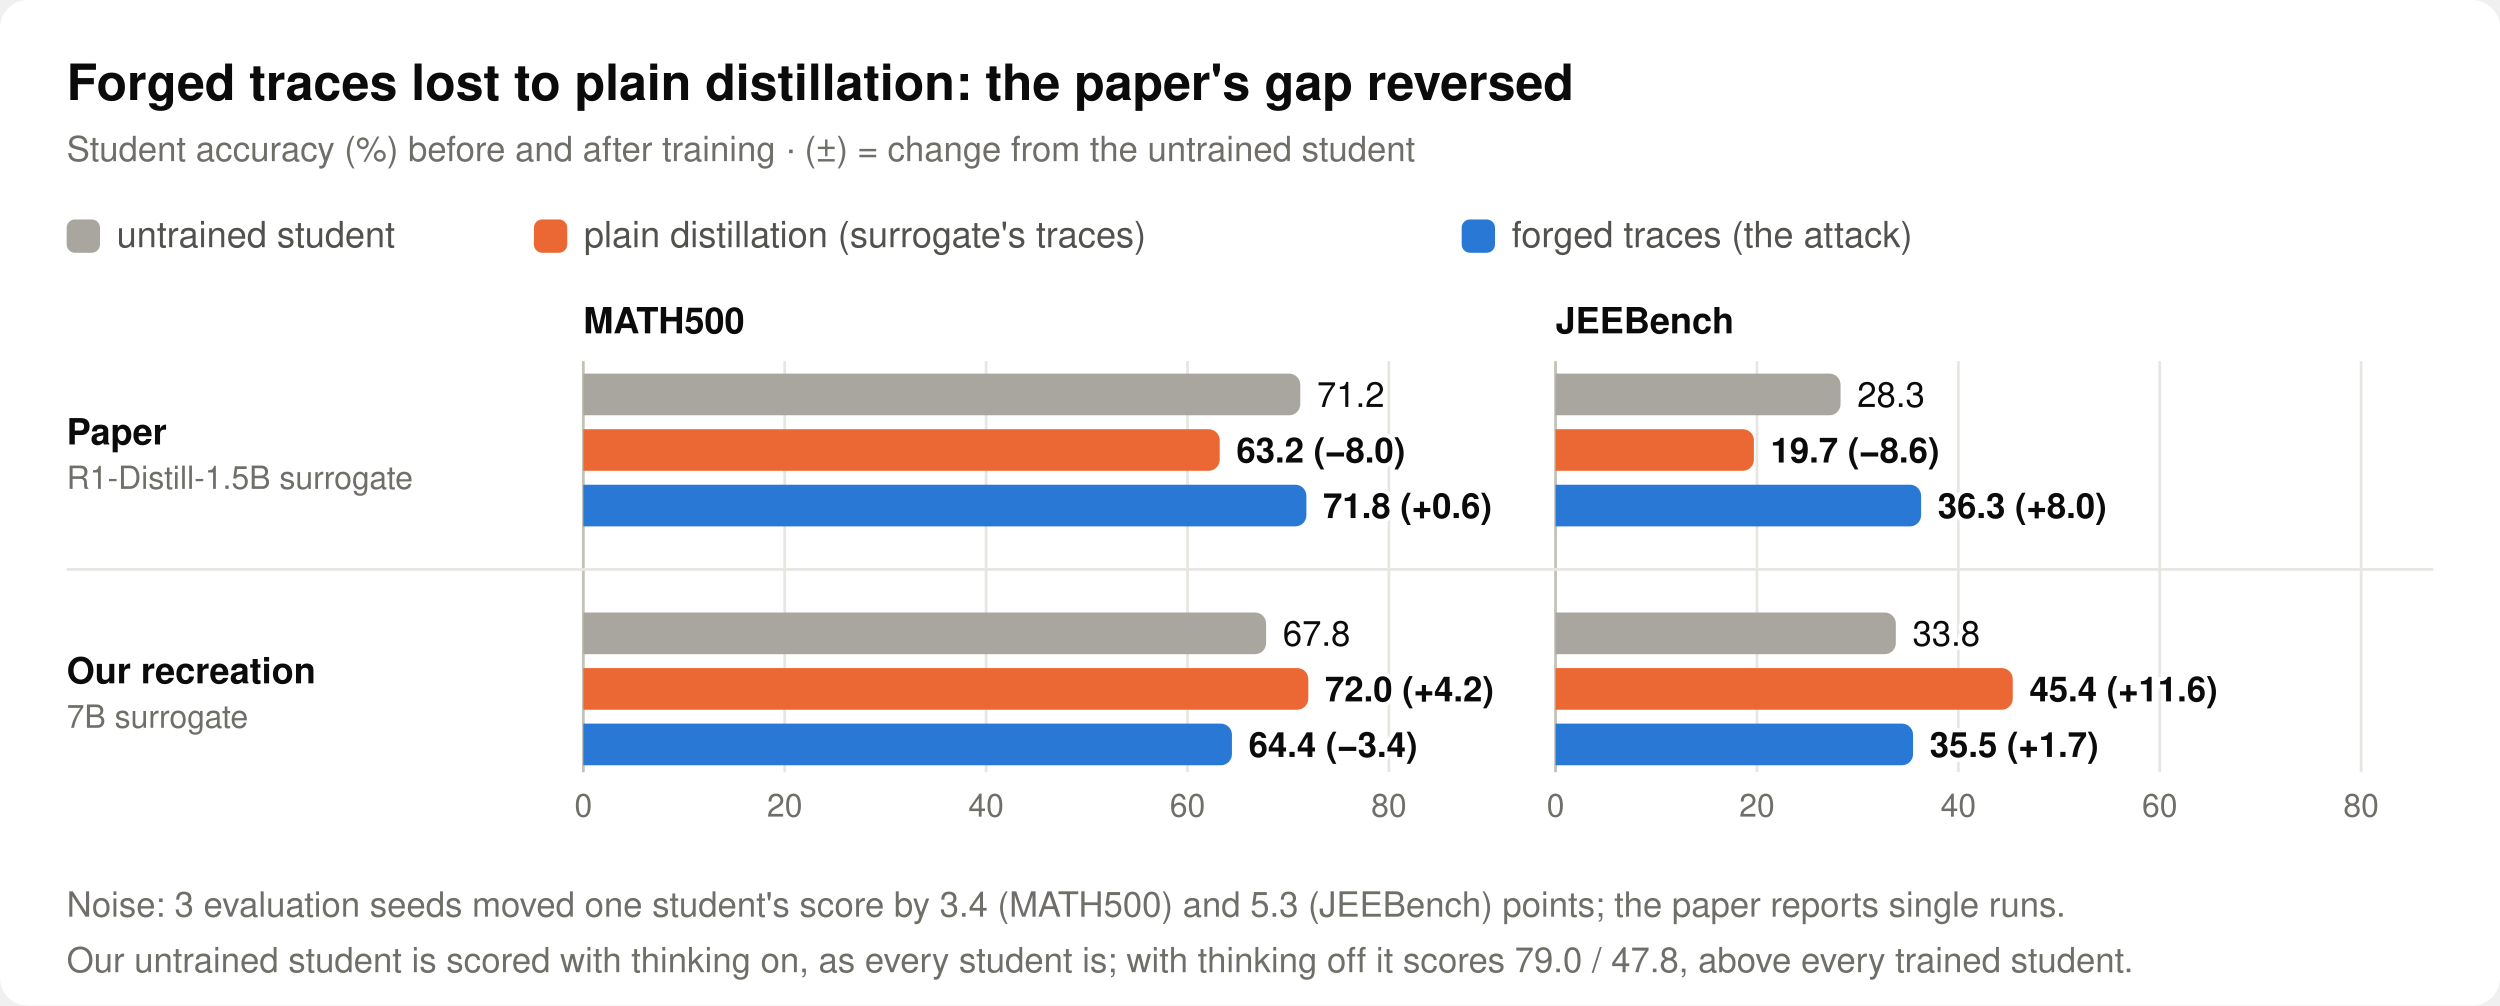
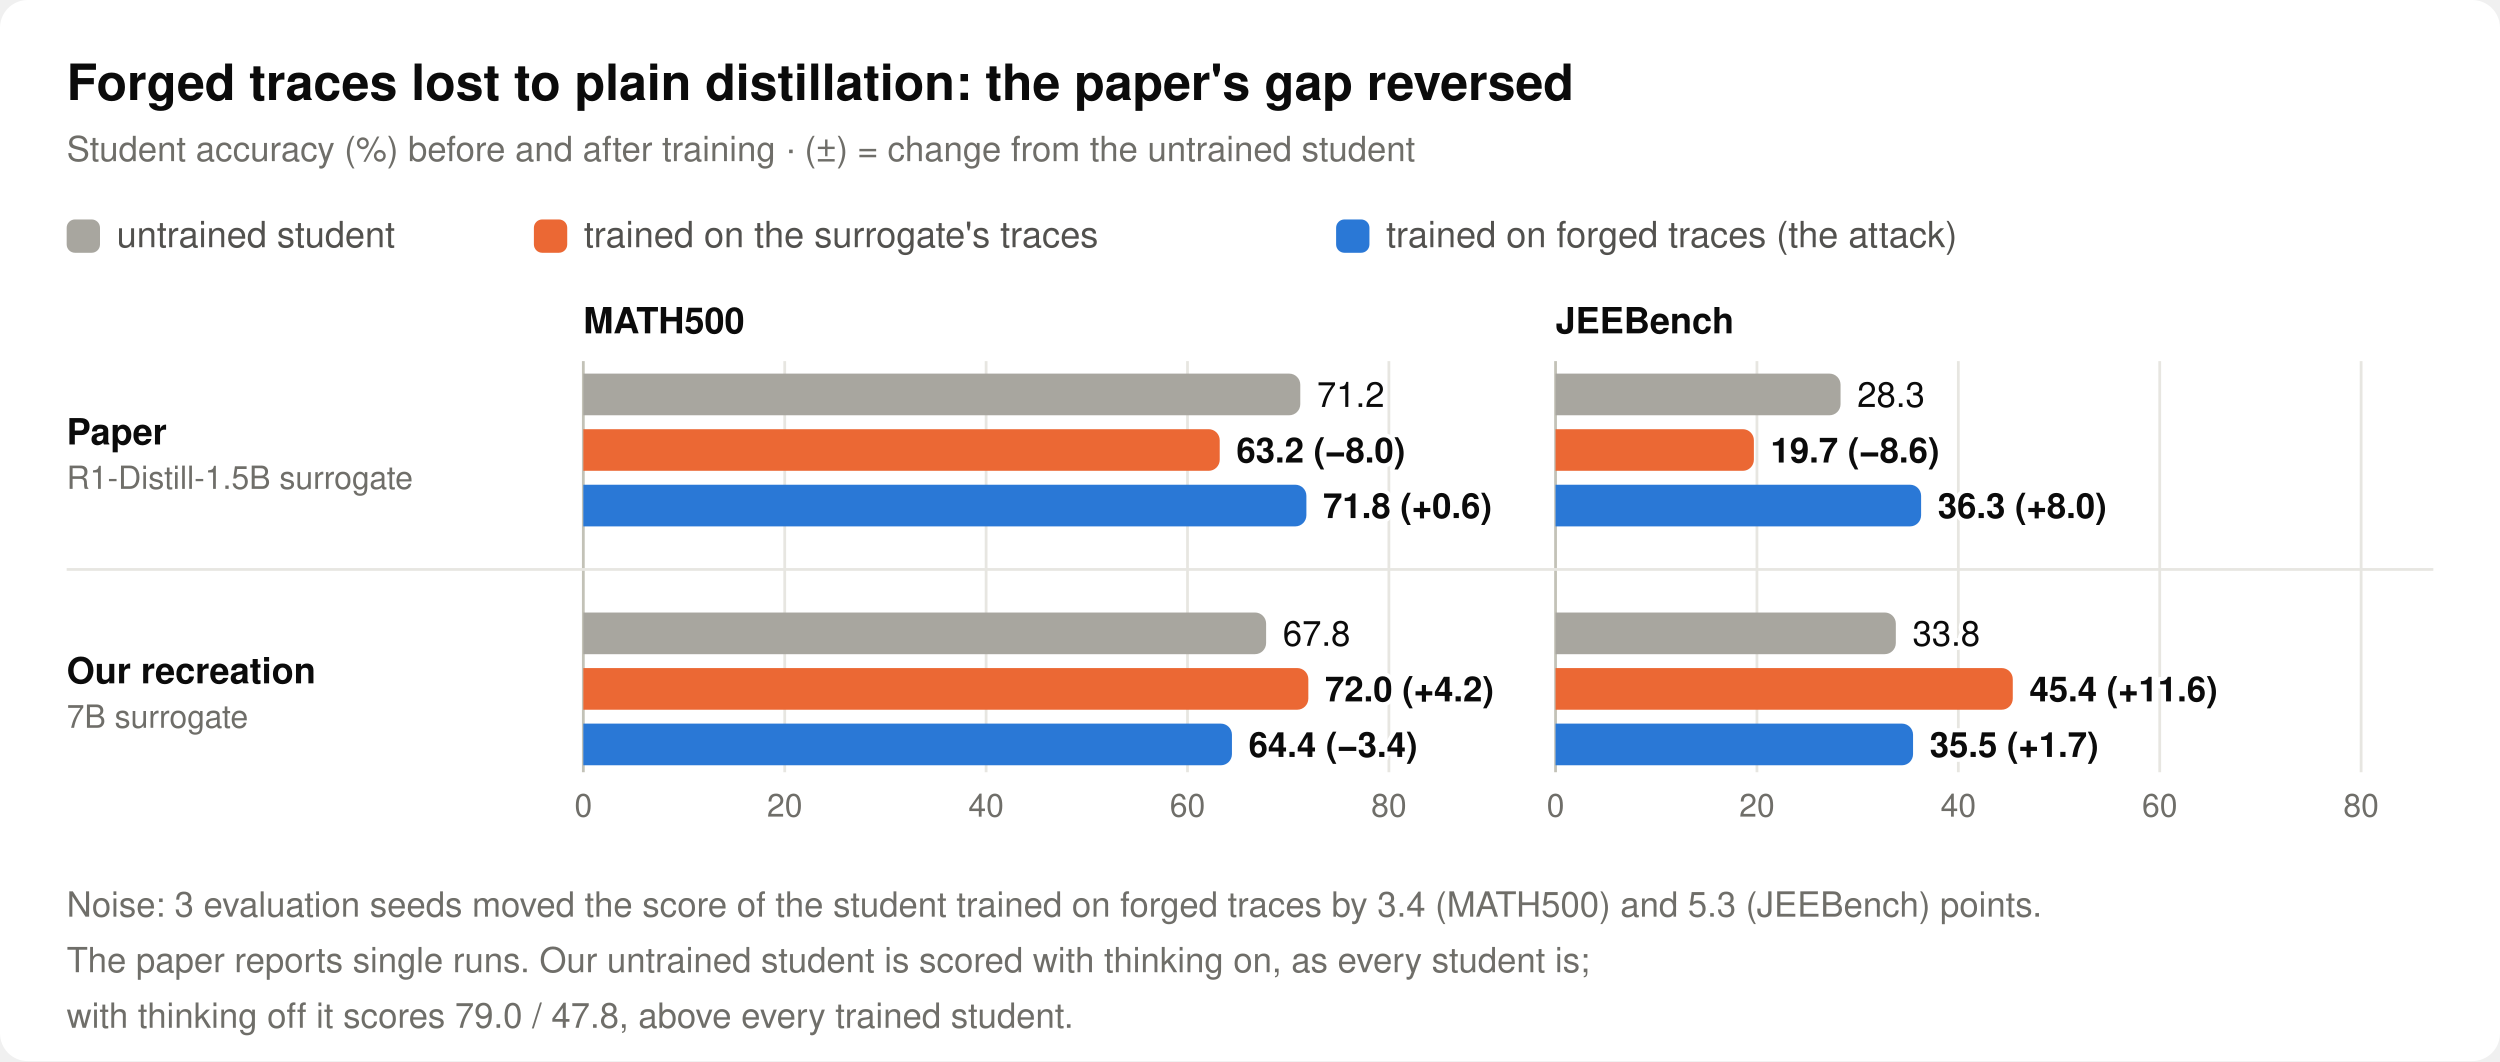
- <svg xmlns="http://www.w3.org/2000/svg" width="900" height="362" viewBox="0 0 900 362" role="img" aria-label="Untrained student vs plain distillation vs forged traces, paper and our recreation">
-   <rect x="0.0" y="0.0" width="900.0" height="362.0" rx="10" fill="#ffffff" />
+ <svg xmlns="http://www.w3.org/2000/svg" width="900" height="382" viewBox="0 0 900 382" role="img" aria-label="Untrained student vs plain distillation vs forged traces, paper and our recreation">
+   <rect x="0.0" y="0.0" width="900.0" height="382.0" rx="10" fill="#ffffff" />
  <text x="24.0" y="36.0" font-family="system-ui, -apple-system, &quot;Segoe UI&quot;, Helvetica, Arial, sans-serif" font-size="18" fill="#0b0b0b" text-anchor="start" font-weight="700" style="">Forged traces lost to plain distillation: the paper's gap reversed</text>
  <text x="24.0" y="58.0" font-family="system-ui, -apple-system, &quot;Segoe UI&quot;, Helvetica, Arial, sans-serif" font-size="12.5" fill="#6f6e69" text-anchor="start" font-weight="normal" style="">Student accuracy (%) before and after training · (±) = change from the untrained student</text>
  <rect x="24.0" y="79.0" width="12.0" height="12.0" rx="3" fill="#a8a69f" />
  <text x="42.0" y="89.0" font-family="system-ui, -apple-system, &quot;Segoe UI&quot;, Helvetica, Arial, sans-serif" font-size="13" fill="#52514e" text-anchor="start" font-weight="normal" style="">untrained student</text>
  <rect x="192.2" y="79.0" width="12.0" height="12.0" rx="3" fill="#eb6834" />
-   <text x="210.2" y="89.0" font-family="system-ui, -apple-system, &quot;Segoe UI&quot;, Helvetica, Arial, sans-serif" font-size="13" fill="#52514e" text-anchor="start" font-weight="normal" style="">plain distillation (surrogate's traces)</text>
-   <rect x="526.2" y="79.0" width="12.0" height="12.0" rx="3" fill="#2a78d6" />
-   <text x="544.2" y="89.0" font-family="system-ui, -apple-system, &quot;Segoe UI&quot;, Helvetica, Arial, sans-serif" font-size="13" fill="#52514e" text-anchor="start" font-weight="normal" style="">forged traces (the attack)</text>
+   <text x="210.2" y="89.0" font-family="system-ui, -apple-system, &quot;Segoe UI&quot;, Helvetica, Arial, sans-serif" font-size="13" fill="#52514e" text-anchor="start" font-weight="normal" style="">trained on the surrogate's traces</text>
+   <rect x="481.0" y="79.0" width="12.0" height="12.0" rx="3" fill="#2a78d6" />
+   <text x="499.0" y="89.0" font-family="system-ui, -apple-system, &quot;Segoe UI&quot;, Helvetica, Arial, sans-serif" font-size="13" fill="#52514e" text-anchor="start" font-weight="normal" style="">trained on forged traces (the attack)</text>
  <text x="210.0" y="120.0" font-family="system-ui, -apple-system, &quot;Segoe UI&quot;, Helvetica, Arial, sans-serif" font-size="13" fill="#0b0b0b" text-anchor="start" font-weight="700" style="">MATH500</text>
  <line x1="210.0" y1="130.0" x2="210.0" y2="278.0" stroke="#c3c2b7" stroke-width="1.0" />
  <text x="210.0" y="294.0" font-family="system-ui, -apple-system, &quot;Segoe UI&quot;, Helvetica, Arial, sans-serif" font-size="11.5" fill="#6f6e69" text-anchor="middle" font-weight="normal" style="font-variant-numeric: tabular-nums;">0</text>
  <line x1="282.5" y1="130.0" x2="282.5" y2="278.0" stroke="#e7e6e1" stroke-width="1.0" />
  <text x="282.5" y="294.0" font-family="system-ui, -apple-system, &quot;Segoe UI&quot;, Helvetica, Arial, sans-serif" font-size="11.5" fill="#6f6e69" text-anchor="middle" font-weight="normal" style="font-variant-numeric: tabular-nums;">20</text>
  <line x1="355.0" y1="130.0" x2="355.0" y2="278.0" stroke="#e7e6e1" stroke-width="1.0" />
  <text x="355.0" y="294.0" font-family="system-ui, -apple-system, &quot;Segoe UI&quot;, Helvetica, Arial, sans-serif" font-size="11.5" fill="#6f6e69" text-anchor="middle" font-weight="normal" style="font-variant-numeric: tabular-nums;">40</text>
  <line x1="427.5" y1="130.0" x2="427.5" y2="278.0" stroke="#e7e6e1" stroke-width="1.0" />
  <text x="427.5" y="294.0" font-family="system-ui, -apple-system, &quot;Segoe UI&quot;, Helvetica, Arial, sans-serif" font-size="11.5" fill="#6f6e69" text-anchor="middle" font-weight="normal" style="font-variant-numeric: tabular-nums;">60</text>
  <line x1="500.0" y1="130.0" x2="500.0" y2="278.0" stroke="#e7e6e1" stroke-width="1.0" />
  <text x="500.0" y="294.0" font-family="system-ui, -apple-system, &quot;Segoe UI&quot;, Helvetica, Arial, sans-serif" font-size="11.5" fill="#6f6e69" text-anchor="middle" font-weight="normal" style="font-variant-numeric: tabular-nums;">80</text>
  <path d="M210.0,134.5 H464.1 a4,4 0 0 1 4,4 V145.5 a4,4 0 0 1 -4,4 H210.0 Z" fill="#a8a69f" />
  <text x="474.1" y="146.5" font-family="system-ui, -apple-system, &quot;Segoe UI&quot;, Helvetica, Arial, sans-serif" font-size="12.5" fill="#0b0b0b" text-anchor="start" font-weight="400" style="font-variant-numeric: tabular-nums;" paint-order="stroke" stroke="#ffffff" stroke-width="3" stroke-linejoin="round">71.2</text>
  <path d="M210.0,154.5 H435.1 a4,4 0 0 1 4,4 V165.5 a4,4 0 0 1 -4,4 H210.0 Z" fill="#eb6834" />
  <text x="445.1" y="166.5" font-family="system-ui, -apple-system, &quot;Segoe UI&quot;, Helvetica, Arial, sans-serif" font-size="12.5" fill="#0b0b0b" text-anchor="start" font-weight="600" style="font-variant-numeric: tabular-nums;" paint-order="stroke" stroke="#ffffff" stroke-width="3" stroke-linejoin="round">63.2 (−8.0)</text>
  <path d="M210.0,174.5 H466.3 a4,4 0 0 1 4,4 V185.5 a4,4 0 0 1 -4,4 H210.0 Z" fill="#2a78d6" />
  <text x="476.3" y="186.5" font-family="system-ui, -apple-system, &quot;Segoe UI&quot;, Helvetica, Arial, sans-serif" font-size="12.5" fill="#0b0b0b" text-anchor="start" font-weight="600" style="font-variant-numeric: tabular-nums;" paint-order="stroke" stroke="#ffffff" stroke-width="3" stroke-linejoin="round">71.8 (+0.6)</text>
  <path d="M210.0,220.5 H451.8 a4,4 0 0 1 4,4 V231.5 a4,4 0 0 1 -4,4 H210.0 Z" fill="#a8a69f" />
  <text x="461.8" y="232.5" font-family="system-ui, -apple-system, &quot;Segoe UI&quot;, Helvetica, Arial, sans-serif" font-size="12.5" fill="#0b0b0b" text-anchor="start" font-weight="400" style="font-variant-numeric: tabular-nums;" paint-order="stroke" stroke="#ffffff" stroke-width="3" stroke-linejoin="round">67.8</text>
  <path d="M210.0,240.5 H467.0 a4,4 0 0 1 4,4 V251.5 a4,4 0 0 1 -4,4 H210.0 Z" fill="#eb6834" />
  <text x="477.0" y="252.5" font-family="system-ui, -apple-system, &quot;Segoe UI&quot;, Helvetica, Arial, sans-serif" font-size="12.5" fill="#0b0b0b" text-anchor="start" font-weight="600" style="font-variant-numeric: tabular-nums;" paint-order="stroke" stroke="#ffffff" stroke-width="3" stroke-linejoin="round">72.0 (+4.2)</text>
  <path d="M210.0,260.5 H439.5 a4,4 0 0 1 4,4 V271.5 a4,4 0 0 1 -4,4 H210.0 Z" fill="#2a78d6" />
  <text x="449.5" y="272.5" font-family="system-ui, -apple-system, &quot;Segoe UI&quot;, Helvetica, Arial, sans-serif" font-size="12.5" fill="#0b0b0b" text-anchor="start" font-weight="600" style="font-variant-numeric: tabular-nums;" paint-order="stroke" stroke="#ffffff" stroke-width="3" stroke-linejoin="round">64.4 (−3.4)</text>
  <text x="560.0" y="120.0" font-family="system-ui, -apple-system, &quot;Segoe UI&quot;, Helvetica, Arial, sans-serif" font-size="13" fill="#0b0b0b" text-anchor="start" font-weight="700" style="">JEEBench</text>
  <line x1="560.0" y1="130.0" x2="560.0" y2="278.0" stroke="#c3c2b7" stroke-width="1.0" />
  <text x="560.0" y="294.0" font-family="system-ui, -apple-system, &quot;Segoe UI&quot;, Helvetica, Arial, sans-serif" font-size="11.5" fill="#6f6e69" text-anchor="middle" font-weight="normal" style="font-variant-numeric: tabular-nums;">0</text>
  <line x1="632.5" y1="130.0" x2="632.5" y2="278.0" stroke="#e7e6e1" stroke-width="1.0" />
  <text x="632.5" y="294.0" font-family="system-ui, -apple-system, &quot;Segoe UI&quot;, Helvetica, Arial, sans-serif" font-size="11.5" fill="#6f6e69" text-anchor="middle" font-weight="normal" style="font-variant-numeric: tabular-nums;">20</text>
  <line x1="705.0" y1="130.0" x2="705.0" y2="278.0" stroke="#e7e6e1" stroke-width="1.0" />
  <text x="705.0" y="294.0" font-family="system-ui, -apple-system, &quot;Segoe UI&quot;, Helvetica, Arial, sans-serif" font-size="11.5" fill="#6f6e69" text-anchor="middle" font-weight="normal" style="font-variant-numeric: tabular-nums;">40</text>
  <line x1="777.5" y1="130.0" x2="777.5" y2="278.0" stroke="#e7e6e1" stroke-width="1.0" />
  <text x="777.5" y="294.0" font-family="system-ui, -apple-system, &quot;Segoe UI&quot;, Helvetica, Arial, sans-serif" font-size="11.5" fill="#6f6e69" text-anchor="middle" font-weight="normal" style="font-variant-numeric: tabular-nums;">60</text>
  <line x1="850.0" y1="130.0" x2="850.0" y2="278.0" stroke="#e7e6e1" stroke-width="1.0" />
  <text x="850.0" y="294.0" font-family="system-ui, -apple-system, &quot;Segoe UI&quot;, Helvetica, Arial, sans-serif" font-size="11.5" fill="#6f6e69" text-anchor="middle" font-weight="normal" style="font-variant-numeric: tabular-nums;">80</text>
  <path d="M560.0,134.5 H658.6 a4,4 0 0 1 4,4 V145.5 a4,4 0 0 1 -4,4 H560.0 Z" fill="#a8a69f" />
  <text x="668.6" y="146.5" font-family="system-ui, -apple-system, &quot;Segoe UI&quot;, Helvetica, Arial, sans-serif" font-size="12.5" fill="#0b0b0b" text-anchor="start" font-weight="400" style="font-variant-numeric: tabular-nums;" paint-order="stroke" stroke="#ffffff" stroke-width="3" stroke-linejoin="round">28.3</text>
  <path d="M560.0,154.5 H627.4 a4,4 0 0 1 4,4 V165.5 a4,4 0 0 1 -4,4 H560.0 Z" fill="#eb6834" />
  <text x="637.4" y="166.5" font-family="system-ui, -apple-system, &quot;Segoe UI&quot;, Helvetica, Arial, sans-serif" font-size="12.5" fill="#0b0b0b" text-anchor="start" font-weight="600" style="font-variant-numeric: tabular-nums;" paint-order="stroke" stroke="#ffffff" stroke-width="3" stroke-linejoin="round">19.7 (−8.6)</text>
  <path d="M560.0,174.5 H687.6 a4,4 0 0 1 4,4 V185.5 a4,4 0 0 1 -4,4 H560.0 Z" fill="#2a78d6" />
  <text x="697.6" y="186.5" font-family="system-ui, -apple-system, &quot;Segoe UI&quot;, Helvetica, Arial, sans-serif" font-size="12.5" fill="#0b0b0b" text-anchor="start" font-weight="600" style="font-variant-numeric: tabular-nums;" paint-order="stroke" stroke="#ffffff" stroke-width="3" stroke-linejoin="round">36.3 (+8.0)</text>
  <path d="M560.0,220.5 H678.5 a4,4 0 0 1 4,4 V231.5 a4,4 0 0 1 -4,4 H560.0 Z" fill="#a8a69f" />
  <text x="688.5" y="232.5" font-family="system-ui, -apple-system, &quot;Segoe UI&quot;, Helvetica, Arial, sans-serif" font-size="12.5" fill="#0b0b0b" text-anchor="start" font-weight="400" style="font-variant-numeric: tabular-nums;" paint-order="stroke" stroke="#ffffff" stroke-width="3" stroke-linejoin="round">33.8</text>
  <path d="M560.0,240.5 H720.6 a4,4 0 0 1 4,4 V251.5 a4,4 0 0 1 -4,4 H560.0 Z" fill="#eb6834" />
  <text x="730.6" y="252.5" font-family="system-ui, -apple-system, &quot;Segoe UI&quot;, Helvetica, Arial, sans-serif" font-size="12.5" fill="#0b0b0b" text-anchor="start" font-weight="600" style="font-variant-numeric: tabular-nums;" paint-order="stroke" stroke="#ffffff" stroke-width="3" stroke-linejoin="round">45.4 (+11.6)</text>
  <path d="M560.0,260.5 H684.7 a4,4 0 0 1 4,4 V271.5 a4,4 0 0 1 -4,4 H560.0 Z" fill="#2a78d6" />
  <text x="694.7" y="272.5" font-family="system-ui, -apple-system, &quot;Segoe UI&quot;, Helvetica, Arial, sans-serif" font-size="12.5" fill="#0b0b0b" text-anchor="start" font-weight="600" style="font-variant-numeric: tabular-nums;" paint-order="stroke" stroke="#ffffff" stroke-width="3" stroke-linejoin="round">35.5 (+1.7)</text>
  <text x="24.0" y="160.0" font-family="system-ui, -apple-system, &quot;Segoe UI&quot;, Helvetica, Arial, sans-serif" font-size="13" fill="#0b0b0b" text-anchor="start" font-weight="600" style="">Paper</text>
  <text x="24.0" y="176.0" font-family="system-ui, -apple-system, &quot;Segoe UI&quot;, Helvetica, Arial, sans-serif" font-size="11.5" fill="#6f6e69" text-anchor="start" font-weight="normal" style="">R1-Distill-1.5B surrogate</text>
  <text x="24.0" y="246.0" font-family="system-ui, -apple-system, &quot;Segoe UI&quot;, Helvetica, Arial, sans-serif" font-size="13" fill="#0b0b0b" text-anchor="start" font-weight="600" style="">Our recreation</text>
  <text x="24.0" y="262.0" font-family="system-ui, -apple-system, &quot;Segoe UI&quot;, Helvetica, Arial, sans-serif" font-size="11.5" fill="#6f6e69" text-anchor="start" font-weight="normal" style="">7B surrogate</text>
  <line x1="24.0" y1="205.0" x2="876.0" y2="205.0" stroke="#e7e6e1" stroke-width="1.0" />
-   <text x="24.0" y="330.0" font-family="system-ui, -apple-system, &quot;Segoe UI&quot;, Helvetica, Arial, sans-serif" font-size="12.5" fill="#6f6e69" text-anchor="start" font-weight="normal" style="">Noise: 3 evaluation seeds moved one student's score by 3.4 (MATH500) and 5.3 (JEEBench) points; the paper reports single runs.</text>
-   <text x="24.0" y="350.0" font-family="system-ui, -apple-system, &quot;Segoe UI&quot;, Helvetica, Arial, sans-serif" font-size="12.5" fill="#6f6e69" text-anchor="start" font-weight="normal" style="">Our untrained student is scored with thinking on, as every student is; with thinking off it scores 79.0 / 47.8, above every trained student.</text>
+   <text x="24.0" y="330.0" font-family="system-ui, -apple-system, &quot;Segoe UI&quot;, Helvetica, Arial, sans-serif" font-size="12.5" fill="#6f6e69" text-anchor="start" font-weight="normal" style="">Noise: 3 evaluation seeds moved the score of the student trained on forged traces by 3.4 (MATH500) and 5.3 (JEEBench) points.</text>
+   <text x="24.0" y="350.0" font-family="system-ui, -apple-system, &quot;Segoe UI&quot;, Helvetica, Arial, sans-serif" font-size="12.5" fill="#6f6e69" text-anchor="start" font-weight="normal" style="">The paper reports single runs. Our untrained student is scored with thinking on, as every student is;</text>
+   <text x="24.0" y="370.0" font-family="system-ui, -apple-system, &quot;Segoe UI&quot;, Helvetica, Arial, sans-serif" font-size="12.5" fill="#6f6e69" text-anchor="start" font-weight="normal" style="">with thinking off it scores 79.0 / 47.8, above every trained student.</text>
</svg>
